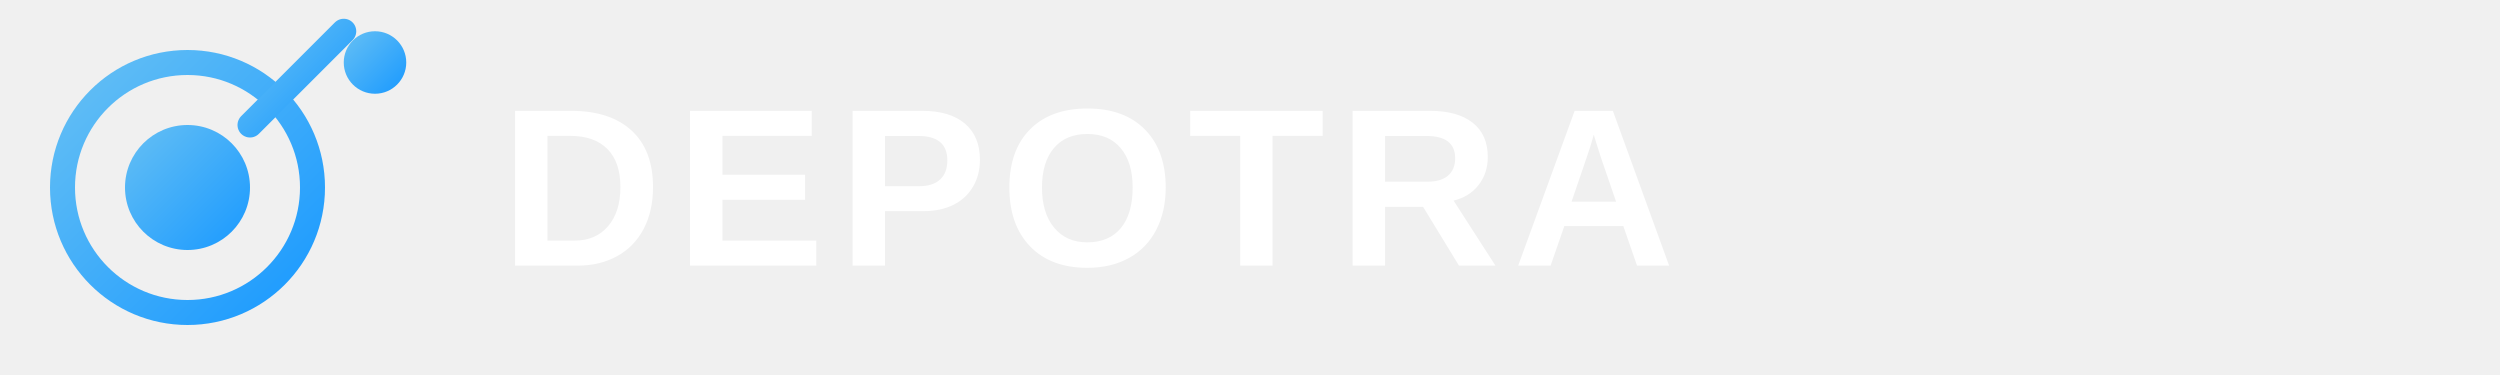
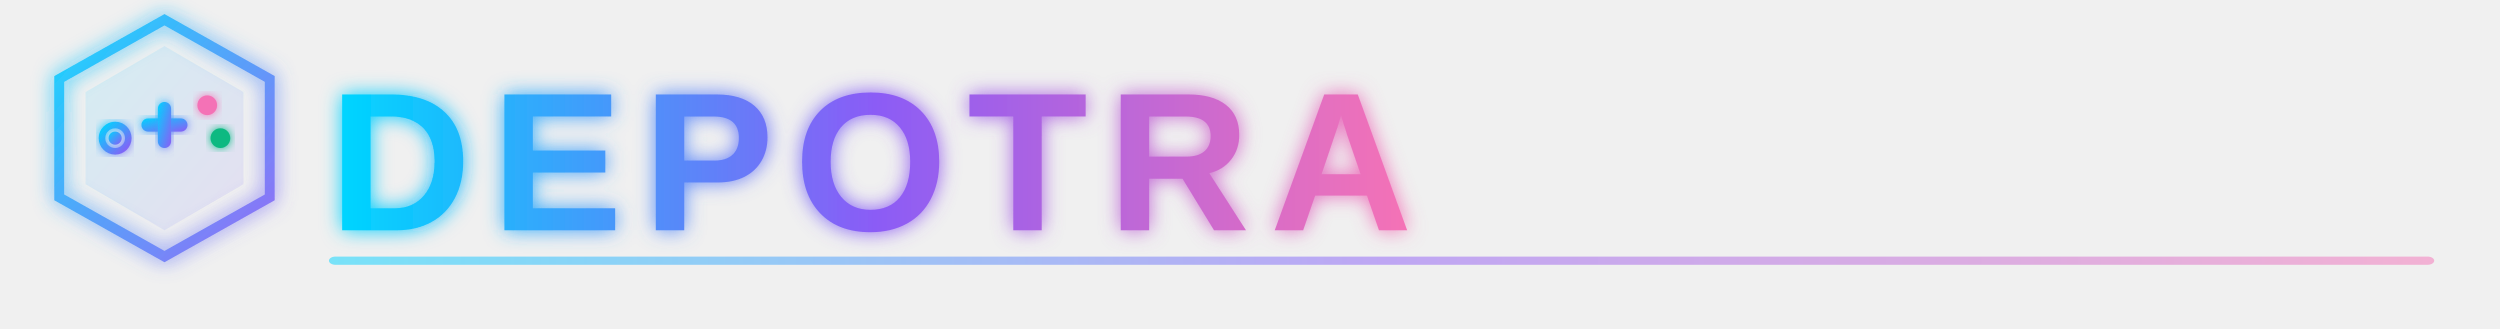
- <svg xmlns="http://www.w3.org/2000/svg" viewBox="0 0 800 120" width="100%" height="100%">
+ <svg xmlns="http://www.w3.org/2000/svg" viewBox="0 0 760 100" width="100%" height="100%">
  <defs>
-     <linearGradient id="depotraGrad" x1="0%" y1="0%" x2="100%" y2="100%">
-       <stop offset="0%" stop-color="#66c0f4" />
-       <stop offset="100%" stop-color="#1999ff" />
+     <linearGradient id="iconGrad" x1="0%" y1="0%" x2="100%" y2="100%">
+       <stop offset="0%" stop-color="#00d4ff" />
+       <stop offset="100%" stop-color="#8b5cf6" />
    </linearGradient>
+     <linearGradient id="textGrad" x1="0%" y1="0%" x2="100%" y2="0%">
+       <stop offset="0%" stop-color="#00d4ff" />
+       <stop offset="50%" stop-color="#8b5cf6" />
+       <stop offset="100%" stop-color="#f472b6" />
+     </linearGradient>
+     <filter id="glow" x="-30%" y="-30%" width="160%" height="160%">
+       <feGaussianBlur in="SourceGraphic" stdDeviation="3" result="blur" />
+       <feMerge>
+         <feMergeNode in="blur" />
+         <feMergeNode in="SourceGraphic" />
+       </feMerge>
+     </filter>
+     <filter id="softGlow" x="-20%" y="-20%" width="140%" height="140%">
+       <feGaussianBlur in="SourceGraphic" stdDeviation="1.5" result="blur" />
+       <feMerge>
+         <feMergeNode in="blur" />
+         <feMergeNode in="SourceGraphic" />
+       </feMerge>
+     </filter>
  </defs>
-   <circle cx="60" cy="60" r="40" fill="none" stroke="url(#depotraGrad)" stroke-width="8" />
-   <circle cx="60" cy="60" r="20" fill="url(#depotraGrad)" />
-   <path d="M 80 40 L 110 10" stroke="url(#depotraGrad)" stroke-width="8" stroke-linecap="round" />
-   <circle cx="120" cy="20" r="10" fill="url(#depotraGrad)" />
-   <text x="160" y="85" font-family="'Segoe UI', Arial, sans-serif" font-size="72" font-weight="700" fill="#ffffff" letter-spacing="4">DEPOTRA</text>
+   <polygon points="50,6 82,24 82,60 50,78 18,60 18,24" fill="none" stroke="url(#iconGrad)" stroke-width="3" filter="url(#glow)" opacity="0.9" />
+   <polygon points="50,14 74,28 74,56 50,70 26,56 26,28" fill="url(#iconGrad)" opacity="0.12" />
+   <rect x="43" y="36" width="14" height="4" rx="2" fill="url(#iconGrad)" filter="url(#softGlow)" />
+   <rect x="48" y="31" width="4" height="14" rx="2" fill="url(#iconGrad)" filter="url(#softGlow)" />
+   <circle cx="63" cy="32" r="3" fill="#f472b6" filter="url(#softGlow)" />
+   <circle cx="67" cy="42" r="3" fill="#10b981" filter="url(#softGlow)" />
+   <circle cx="35" cy="42" r="4" fill="none" stroke="url(#iconGrad)" stroke-width="2" filter="url(#softGlow)" />
+   <circle cx="35" cy="42" r="2" fill="url(#iconGrad)" />
+   <text x="100" y="70" font-family="'Segoe UI', 'Arial Black', Arial, sans-serif" font-size="60" font-weight="900" fill="url(#textGrad)" letter-spacing="6" filter="url(#glow)">DEPOTRA</text>
+   <rect x="100" y="78" width="640" height="2.5" rx="2" fill="url(#textGrad)" opacity="0.5" />
</svg>
